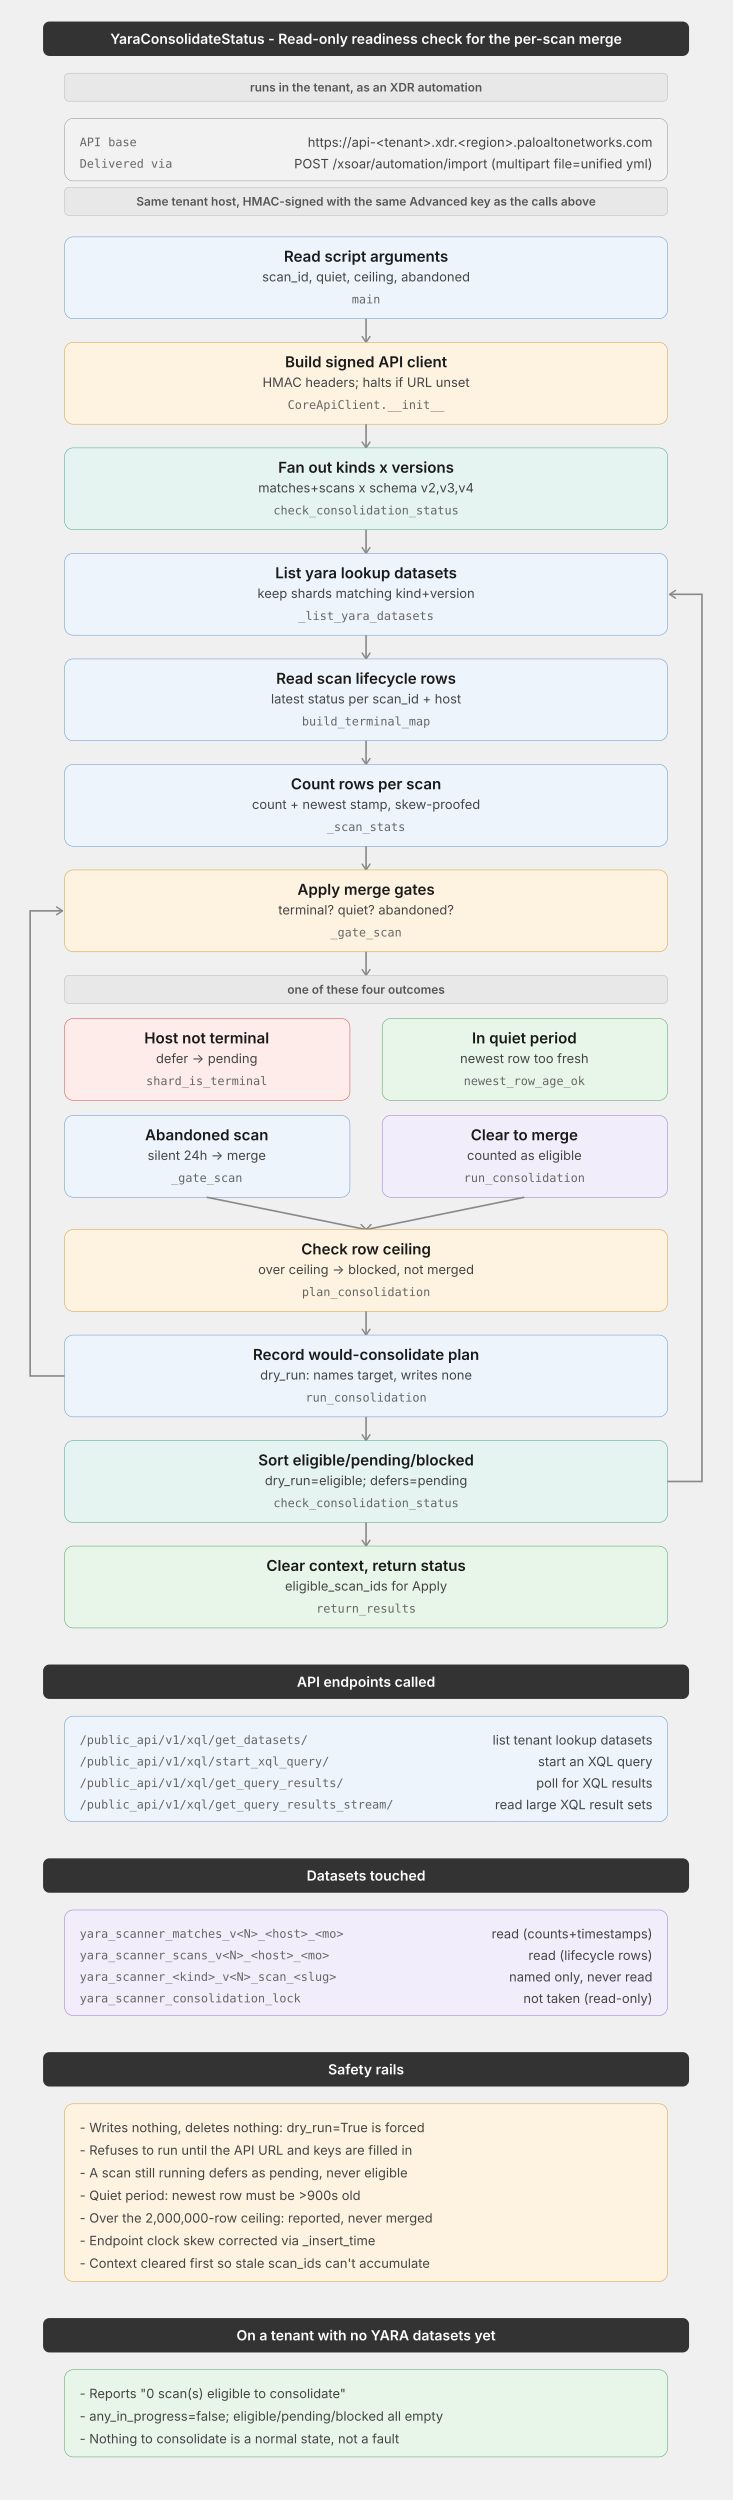
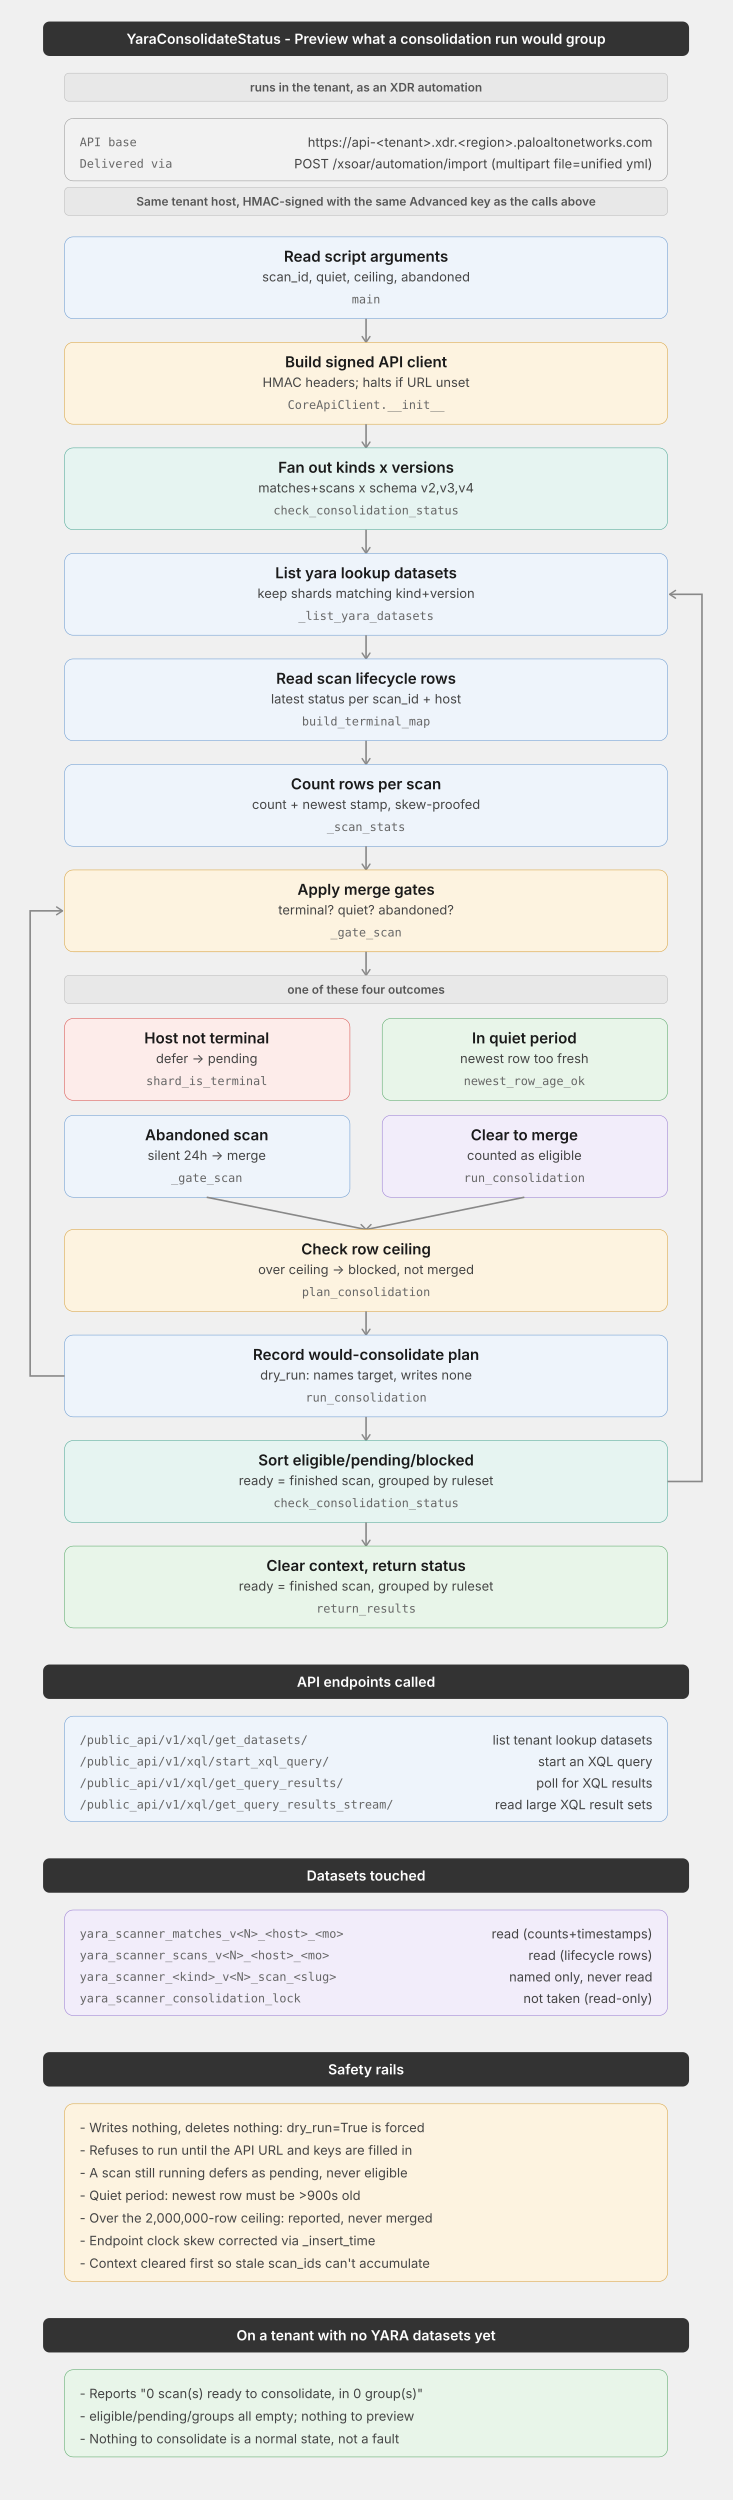
<svg xmlns="http://www.w3.org/2000/svg" width="680" height="2322" viewBox="0 0 680 2322" role="img">
  <defs>
    <marker id="arrow" viewBox="0 0 10 10" refX="8" refY="5" markerWidth="6" markerHeight="6" orient="auto-start-reverse">
      <path d="M2 1L8 5L2 9" fill="none" stroke="#888" stroke-width="1.5" stroke-linecap="round" stroke-linejoin="round" />
    </marker>
  </defs>
  <style>
  text { font-family: -apple-system, BlinkMacSystemFont, "Segoe UI", sans-serif; fill: #1a1a1a; }
  .th { font-size: 14px; font-weight: 600; }
  .ts { font-size: 12px; fill: #444; }
  .fn { font-size: 11px; fill: #666; font-family: ui-monospace, SFMono-Regular, Menlo, monospace; }
  .bandtxt { font-size: 13px; font-weight: 600; fill: #fff; }
  .phase { font-size: 11px; fill: #555; font-weight: 600; }
  .arr { stroke: #888; stroke-width: 1.5; fill: none; }
</style>
  <rect x="40" y="20" width="600" height="32" rx="6" fill="#333" />
-   <text class="bandtxt" x="340" y="36" text-anchor="middle" dominant-baseline="central">YaraConsolidateStatus  -  Read-only readiness check for the per-scan merge</text>
+   <text class="bandtxt" x="340" y="36" text-anchor="middle" dominant-baseline="central">YaraConsolidateStatus  -  Preview what a consolidation run would group</text>
  <rect x="60" y="68" width="560" height="26" rx="4" fill="#e8e8e8" stroke="#bbb" stroke-width="0.5" />
  <text class="phase" x="340" y="81" text-anchor="middle" dominant-baseline="central">runs in the tenant, as an XDR automation</text>
  <rect x="60" y="110" width="560" height="58" rx="8" fill="#f2f2f2" stroke="#999999" stroke-width="0.5" />
  <text class="fn" x="74" y="132" dominant-baseline="central">API base</text>
  <text class="ts" x="606" y="132" text-anchor="end" dominant-baseline="central">https://api-&lt;tenant&gt;.xdr.&lt;region&gt;.paloaltonetworks.com</text>
  <text class="fn" x="74" y="152" dominant-baseline="central">Delivered via</text>
  <text class="ts" x="606" y="152" text-anchor="end" dominant-baseline="central">POST /xsoar/automation/import (multipart file=unified yml)</text>
  <rect x="60" y="174" width="560" height="26" rx="4" fill="#e8e8e8" stroke="#bbb" stroke-width="0.5" />
  <text class="phase" x="340" y="187" text-anchor="middle" dominant-baseline="central">Same tenant host, HMAC-signed with the same Advanced key as the calls above</text>
  <rect x="60" y="220" width="560" height="76" rx="8" fill="#eef4fb" stroke="#6b9bd1" stroke-width="0.5" />
  <text class="th" x="340" y="238" text-anchor="middle" dominant-baseline="central">Read script arguments</text>
  <text class="ts" x="340" y="257" text-anchor="middle" dominant-baseline="central">scan_id, quiet, ceiling, abandoned</text>
  <text class="fn" x="340" y="278" text-anchor="middle" dominant-baseline="central">main</text>
  <line x1="340" y1="296" x2="340" y2="318" class="arr" marker-end="url(#arrow)" />
  <rect x="60" y="318" width="560" height="76" rx="8" fill="#fdf3e0" stroke="#d9a441" stroke-width="0.5" />
  <text class="th" x="340" y="336" text-anchor="middle" dominant-baseline="central">Build signed API client</text>
  <text class="ts" x="340" y="355" text-anchor="middle" dominant-baseline="central">HMAC headers; halts if URL unset</text>
  <text class="fn" x="340" y="376" text-anchor="middle" dominant-baseline="central">CoreApiClient.__init__</text>
  <line x1="340" y1="394" x2="340" y2="416" class="arr" marker-end="url(#arrow)" />
  <rect x="60" y="416" width="560" height="76" rx="8" fill="#e6f4f1" stroke="#4fa896" stroke-width="0.5" />
  <text class="th" x="340" y="434" text-anchor="middle" dominant-baseline="central">Fan out kinds x versions</text>
  <text class="ts" x="340" y="453" text-anchor="middle" dominant-baseline="central">matches+scans x schema v2,v3,v4</text>
  <text class="fn" x="340" y="474" text-anchor="middle" dominant-baseline="central">check_consolidation_status</text>
  <line x1="340" y1="492" x2="340" y2="514" class="arr" marker-end="url(#arrow)" />
  <rect x="60" y="514" width="560" height="76" rx="8" fill="#eef4fb" stroke="#6b9bd1" stroke-width="0.5" />
  <text class="th" x="340" y="532" text-anchor="middle" dominant-baseline="central">List yara lookup datasets</text>
  <text class="ts" x="340" y="551" text-anchor="middle" dominant-baseline="central">keep shards matching kind+version</text>
  <text class="fn" x="340" y="572" text-anchor="middle" dominant-baseline="central">_list_yara_datasets</text>
  <line x1="340" y1="590" x2="340" y2="612" class="arr" marker-end="url(#arrow)" />
  <rect x="60" y="612" width="560" height="76" rx="8" fill="#eef4fb" stroke="#6b9bd1" stroke-width="0.5" />
  <text class="th" x="340" y="630" text-anchor="middle" dominant-baseline="central">Read scan lifecycle rows</text>
  <text class="ts" x="340" y="649" text-anchor="middle" dominant-baseline="central">latest status per scan_id + host</text>
  <text class="fn" x="340" y="670" text-anchor="middle" dominant-baseline="central">build_terminal_map</text>
  <line x1="340" y1="688" x2="340" y2="710" class="arr" marker-end="url(#arrow)" />
  <rect x="60" y="710" width="560" height="76" rx="8" fill="#eef4fb" stroke="#6b9bd1" stroke-width="0.5" />
  <text class="th" x="340" y="728" text-anchor="middle" dominant-baseline="central">Count rows per scan</text>
  <text class="ts" x="340" y="747" text-anchor="middle" dominant-baseline="central">count + newest stamp, skew-proofed</text>
  <text class="fn" x="340" y="768" text-anchor="middle" dominant-baseline="central">_scan_stats</text>
  <line x1="340" y1="786" x2="340" y2="808" class="arr" marker-end="url(#arrow)" />
  <rect x="60" y="808" width="560" height="76" rx="8" fill="#fdf3e0" stroke="#d9a441" stroke-width="0.5" />
  <text class="th" x="340" y="826" text-anchor="middle" dominant-baseline="central">Apply merge gates</text>
  <text class="ts" x="340" y="845" text-anchor="middle" dominant-baseline="central">terminal? quiet? abandoned?</text>
  <text class="fn" x="340" y="866" text-anchor="middle" dominant-baseline="central">_gate_scan</text>
  <line x1="340" y1="884" x2="340" y2="906" class="arr" marker-end="url(#arrow)" />
  <rect x="60" y="906" width="560" height="26" rx="4" fill="#e8e8e8" stroke="#bbb" stroke-width="0.5" />
  <text class="phase" x="340" y="919" text-anchor="middle" dominant-baseline="central">one of these four outcomes</text>
  <rect x="60" y="946" width="265" height="76" rx="8" fill="#fdecea" stroke="#d9534f" stroke-width="0.5" />
  <text class="th" x="192" y="964" text-anchor="middle" dominant-baseline="central">Host not terminal</text>
  <text class="ts" x="192" y="983" text-anchor="middle" dominant-baseline="central">defer -&gt; pending</text>
  <text class="fn" x="192" y="1004" text-anchor="middle" dominant-baseline="central">shard_is_terminal</text>
  <rect x="355" y="946" width="265" height="76" rx="8" fill="#e8f5e9" stroke="#5aa96a" stroke-width="0.5" />
  <text class="th" x="487" y="964" text-anchor="middle" dominant-baseline="central">In quiet period</text>
  <text class="ts" x="487" y="983" text-anchor="middle" dominant-baseline="central">newest row too fresh</text>
  <text class="fn" x="487" y="1004" text-anchor="middle" dominant-baseline="central">newest_row_age_ok</text>
  <rect x="60" y="1036" width="265" height="76" rx="8" fill="#eef4fb" stroke="#6b9bd1" stroke-width="0.5" />
  <text class="th" x="192" y="1054" text-anchor="middle" dominant-baseline="central">Abandoned scan</text>
  <text class="ts" x="192" y="1073" text-anchor="middle" dominant-baseline="central">silent 24h -&gt; merge</text>
  <text class="fn" x="192" y="1094" text-anchor="middle" dominant-baseline="central">_gate_scan</text>
  <rect x="355" y="1036" width="265" height="76" rx="8" fill="#f2edfa" stroke="#9b7fd4" stroke-width="0.5" />
  <text class="th" x="487" y="1054" text-anchor="middle" dominant-baseline="central">Clear to merge</text>
  <text class="ts" x="487" y="1073" text-anchor="middle" dominant-baseline="central">counted as eligible</text>
  <text class="fn" x="487" y="1094" text-anchor="middle" dominant-baseline="central">run_consolidation</text>
  <line x1="192" y1="1112" x2="340" y2="1142" class="arr" marker-end="url(#arrow)" />
  <line x1="487" y1="1112" x2="340" y2="1142" class="arr" marker-end="url(#arrow)" />
  <rect x="60" y="1142" width="560" height="76" rx="8" fill="#fdf3e0" stroke="#d9a441" stroke-width="0.5" />
  <text class="th" x="340" y="1160" text-anchor="middle" dominant-baseline="central">Check row ceiling</text>
  <text class="ts" x="340" y="1179" text-anchor="middle" dominant-baseline="central">over ceiling -&gt; blocked, not merged</text>
  <text class="fn" x="340" y="1200" text-anchor="middle" dominant-baseline="central">plan_consolidation</text>
  <line x1="340" y1="1218" x2="340" y2="1240" class="arr" marker-end="url(#arrow)" />
  <rect x="60" y="1240" width="560" height="76" rx="8" fill="#eef4fb" stroke="#6b9bd1" stroke-width="0.5" />
  <text class="th" x="340" y="1258" text-anchor="middle" dominant-baseline="central">Record would-consolidate plan</text>
  <text class="ts" x="340" y="1277" text-anchor="middle" dominant-baseline="central">dry_run: names target, writes none</text>
  <text class="fn" x="340" y="1298" text-anchor="middle" dominant-baseline="central">run_consolidation</text>
  <line x1="340" y1="1316" x2="340" y2="1338" class="arr" marker-end="url(#arrow)" />
  <rect x="60" y="1338" width="560" height="76" rx="8" fill="#e6f4f1" stroke="#4fa896" stroke-width="0.5" />
  <text class="th" x="340" y="1356" text-anchor="middle" dominant-baseline="central">Sort eligible/pending/blocked</text>
-   <text class="ts" x="340" y="1375" text-anchor="middle" dominant-baseline="central">dry_run=eligible; defers=pending</text>
+   <text class="ts" x="340" y="1375" text-anchor="middle" dominant-baseline="central">ready = finished scan, grouped by ruleset</text>
  <text class="fn" x="340" y="1396" text-anchor="middle" dominant-baseline="central">check_consolidation_status</text>
  <line x1="340" y1="1414" x2="340" y2="1436" class="arr" marker-end="url(#arrow)" />
  <rect x="60" y="1436" width="560" height="76" rx="8" fill="#e8f5e9" stroke="#5aa96a" stroke-width="0.5" />
  <text class="th" x="340" y="1454" text-anchor="middle" dominant-baseline="central">Clear context, return status</text>
-   <text class="ts" x="340" y="1473" text-anchor="middle" dominant-baseline="central">eligible_scan_ids for Apply</text>
+   <text class="ts" x="340" y="1473" text-anchor="middle" dominant-baseline="central">ready = finished scan, grouped by ruleset</text>
  <text class="fn" x="340" y="1494" text-anchor="middle" dominant-baseline="central">return_results</text>
  <path d="M 60 1278 L 28 1278 L 28 846 L 58 846" class="arr" fill="none" marker-end="url(#arrow)" />
  <path d="M 620 1376 L 652 1376 L 652 552 L 622 552" class="arr" fill="none" marker-end="url(#arrow)" />
  <rect x="40" y="1546" width="600" height="32" rx="6" fill="#333" />
  <text class="bandtxt" x="340" y="1562" text-anchor="middle" dominant-baseline="central">API endpoints called</text>
  <rect x="60" y="1594" width="560" height="98" rx="8" fill="#eef4fb" stroke="#6b9bd1" stroke-width="0.5" />
  <text class="fn" x="74" y="1616" dominant-baseline="central">/public_api/v1/xql/get_datasets/</text>
  <text class="ts" x="606" y="1616" text-anchor="end" dominant-baseline="central">list tenant lookup datasets</text>
  <text class="fn" x="74" y="1636" dominant-baseline="central">/public_api/v1/xql/start_xql_query/</text>
  <text class="ts" x="606" y="1636" text-anchor="end" dominant-baseline="central">start an XQL query</text>
  <text class="fn" x="74" y="1656" dominant-baseline="central">/public_api/v1/xql/get_query_results/</text>
  <text class="ts" x="606" y="1656" text-anchor="end" dominant-baseline="central">poll for XQL results</text>
  <text class="fn" x="74" y="1676" dominant-baseline="central">/public_api/v1/xql/get_query_results_stream/</text>
  <text class="ts" x="606" y="1676" text-anchor="end" dominant-baseline="central">read large XQL result sets</text>
  <rect x="40" y="1726" width="600" height="32" rx="6" fill="#333" />
  <text class="bandtxt" x="340" y="1742" text-anchor="middle" dominant-baseline="central">Datasets touched</text>
  <rect x="60" y="1774" width="560" height="98" rx="8" fill="#f2edfa" stroke="#9b7fd4" stroke-width="0.5" />
  <text class="fn" x="74" y="1796" dominant-baseline="central">yara_scanner_matches_v&lt;N&gt;_&lt;host&gt;_&lt;mo&gt;</text>
  <text class="ts" x="606" y="1796" text-anchor="end" dominant-baseline="central">read (counts+timestamps)</text>
  <text class="fn" x="74" y="1816" dominant-baseline="central">yara_scanner_scans_v&lt;N&gt;_&lt;host&gt;_&lt;mo&gt;</text>
  <text class="ts" x="606" y="1816" text-anchor="end" dominant-baseline="central">read (lifecycle rows)</text>
  <text class="fn" x="74" y="1836" dominant-baseline="central">yara_scanner_&lt;kind&gt;_v&lt;N&gt;_scan_&lt;slug&gt;</text>
  <text class="ts" x="606" y="1836" text-anchor="end" dominant-baseline="central">named only, never read</text>
  <text class="fn" x="74" y="1856" dominant-baseline="central">yara_scanner_consolidation_lock</text>
  <text class="ts" x="606" y="1856" text-anchor="end" dominant-baseline="central">not taken (read-only)</text>
  <rect x="40" y="1906" width="600" height="32" rx="6" fill="#333" />
  <text class="bandtxt" x="340" y="1922" text-anchor="middle" dominant-baseline="central">Safety rails</text>
  <rect x="60" y="1954" width="560" height="165" rx="8" fill="#fdf3e0" stroke="#d9a441" stroke-width="0.5" />
  <text class="ts" x="74" y="1976" dominant-baseline="central">- Writes nothing, deletes nothing: dry_run=True is forced</text>
  <text class="ts" x="74" y="1997" dominant-baseline="central">- Refuses to run until the API URL and keys are filled in</text>
  <text class="ts" x="74" y="2018" dominant-baseline="central">- A scan still running defers as pending, never eligible</text>
  <text class="ts" x="74" y="2039" dominant-baseline="central">- Quiet period: newest row must be &gt;900s old</text>
  <text class="ts" x="74" y="2060" dominant-baseline="central">- Over the 2,000,000-row ceiling: reported, never merged</text>
  <text class="ts" x="74" y="2081" dominant-baseline="central">- Endpoint clock skew corrected via _insert_time</text>
  <text class="ts" x="74" y="2102" dominant-baseline="central">- Context cleared first so stale scan_ids can't accumulate</text>
  <rect x="40" y="2153" width="600" height="32" rx="6" fill="#333" />
  <text class="bandtxt" x="340" y="2169" text-anchor="middle" dominant-baseline="central">On a tenant with no YARA datasets yet</text>
  <rect x="60" y="2201" width="560" height="81" rx="8" fill="#e8f5e9" stroke="#5aa96a" stroke-width="0.5" />
-   <text class="ts" x="74" y="2223" dominant-baseline="central">- Reports "0 scan(s) eligible to consolidate"</text>
-   <text class="ts" x="74" y="2244" dominant-baseline="central">- any_in_progress=false; eligible/pending/blocked all empty</text>
+   <text class="ts" x="74" y="2223" dominant-baseline="central">- Reports "0 scan(s) ready to consolidate, in 0 group(s)"</text>
+   <text class="ts" x="74" y="2244" dominant-baseline="central">- eligible/pending/groups all empty; nothing to preview</text>
  <text class="ts" x="74" y="2265" dominant-baseline="central">- Nothing to consolidate is a normal state, not a fault</text>
</svg>
